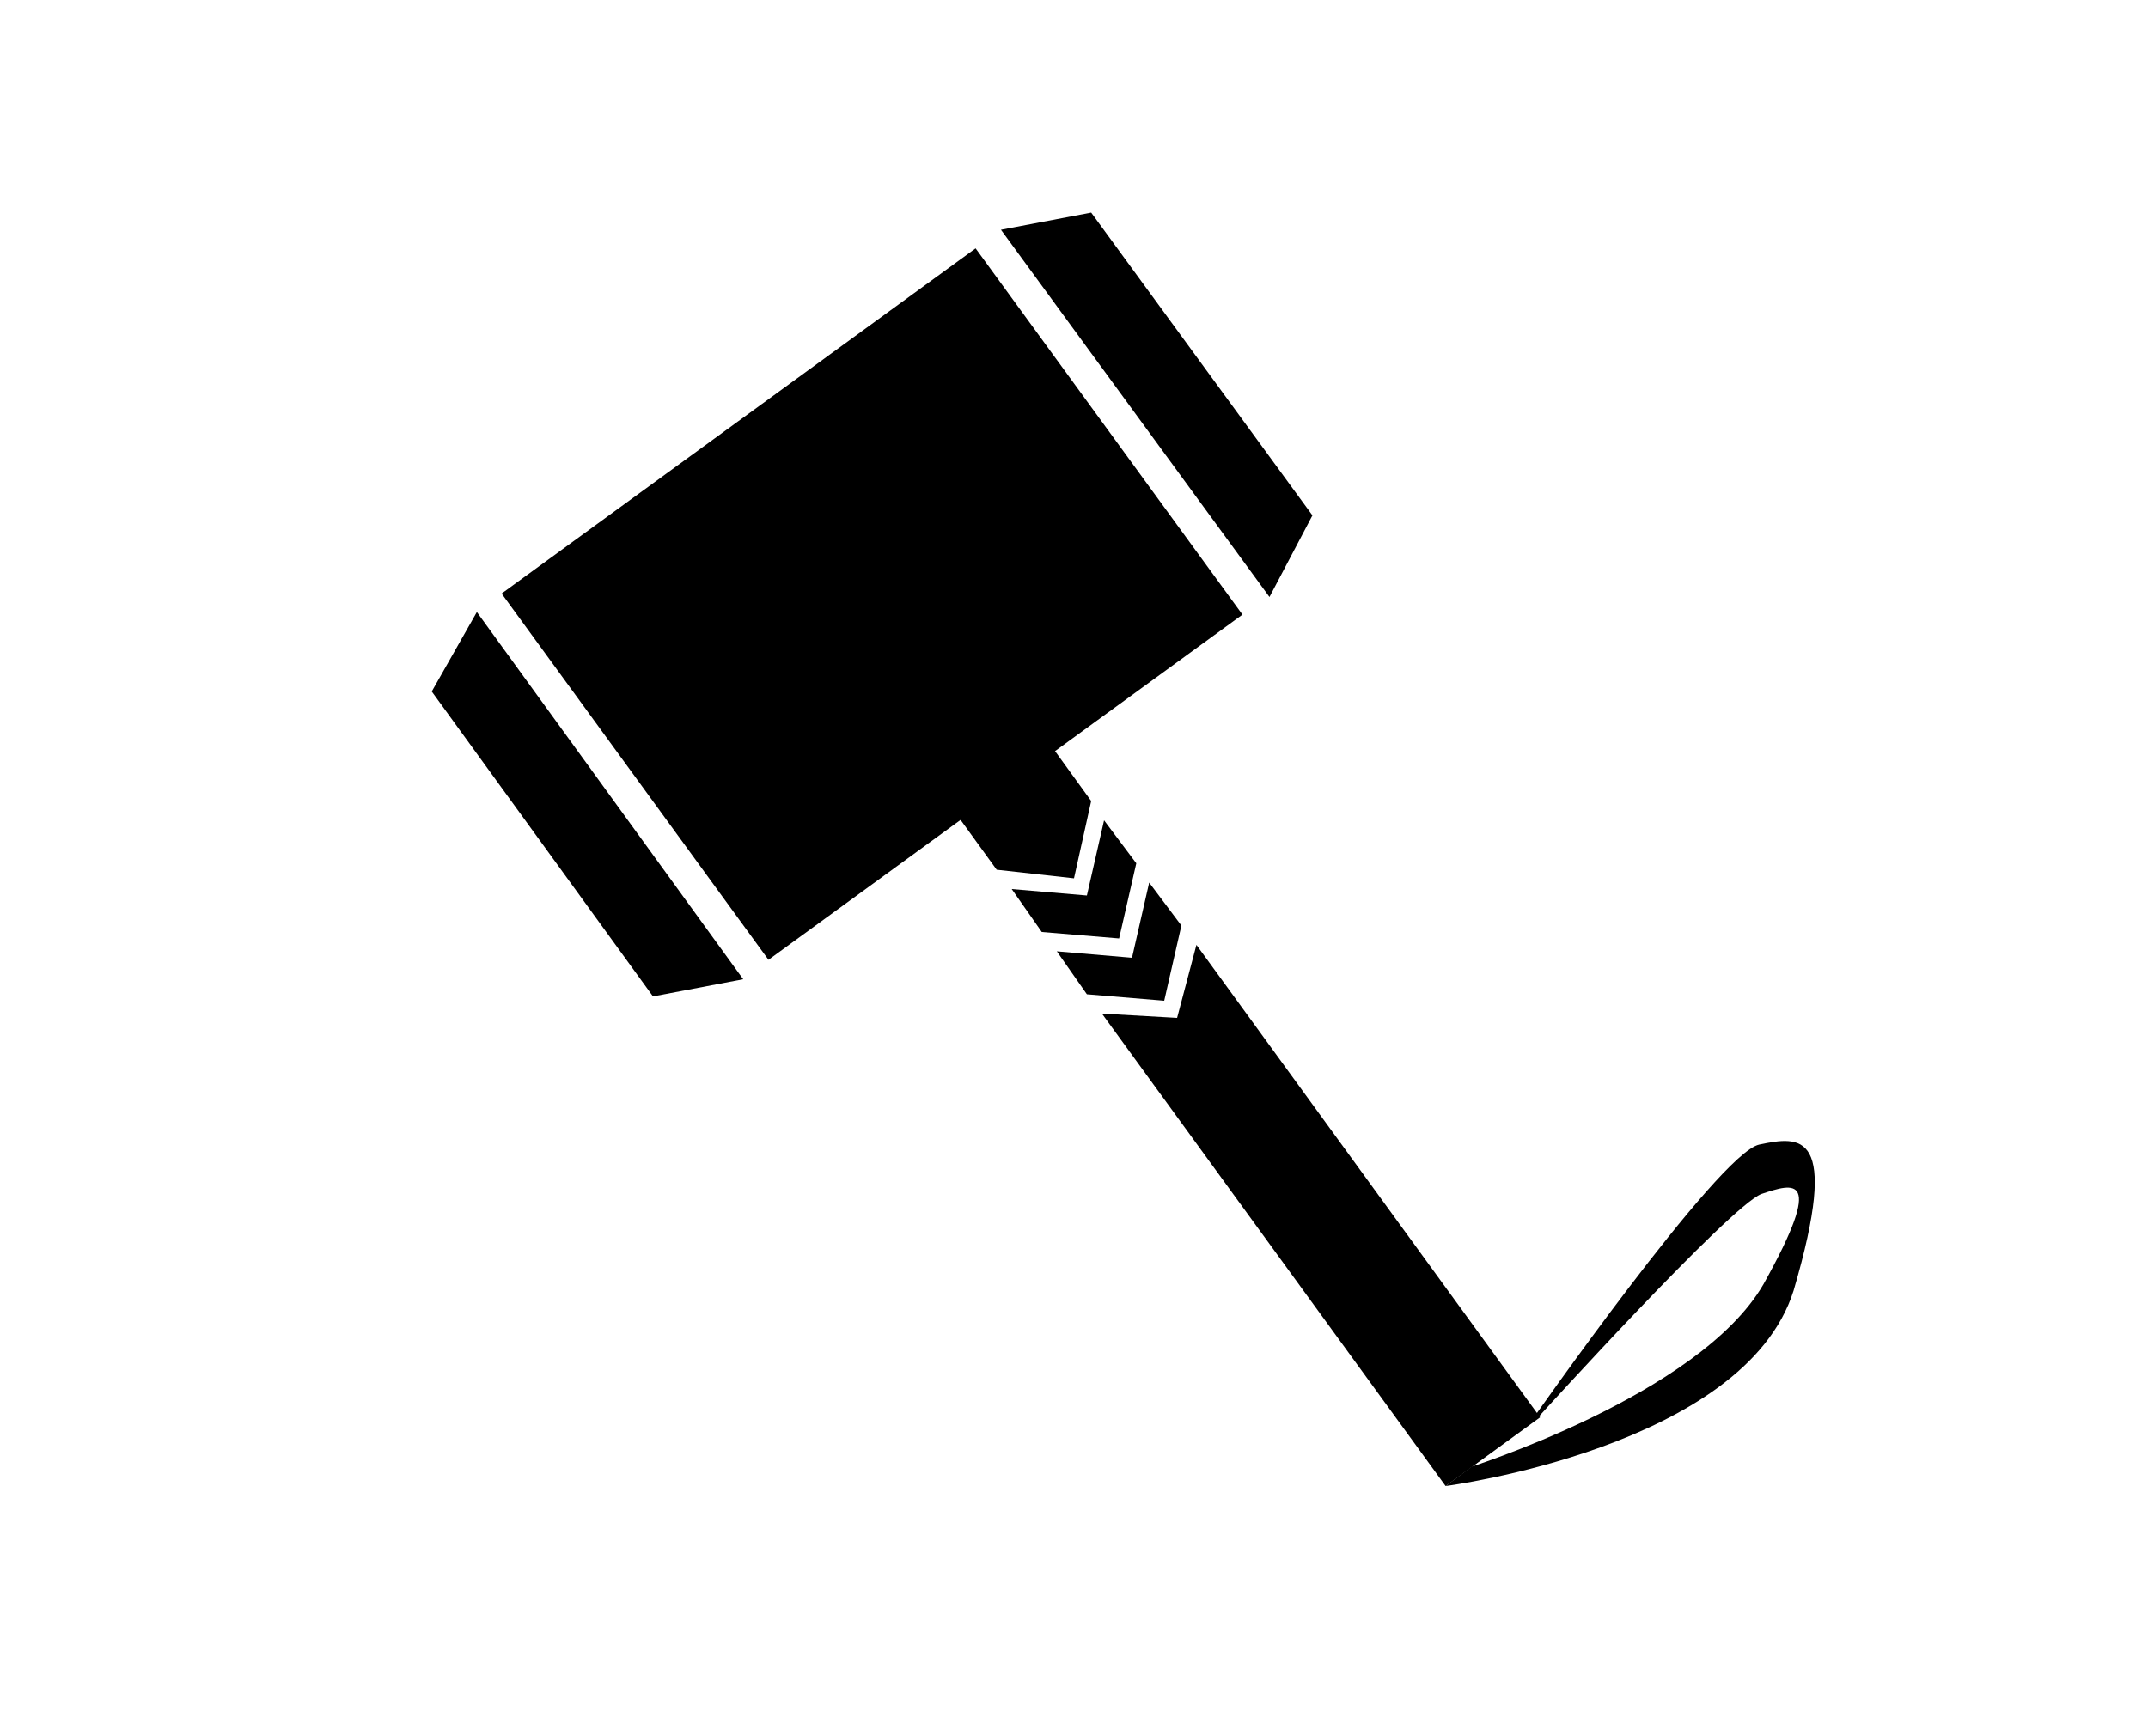
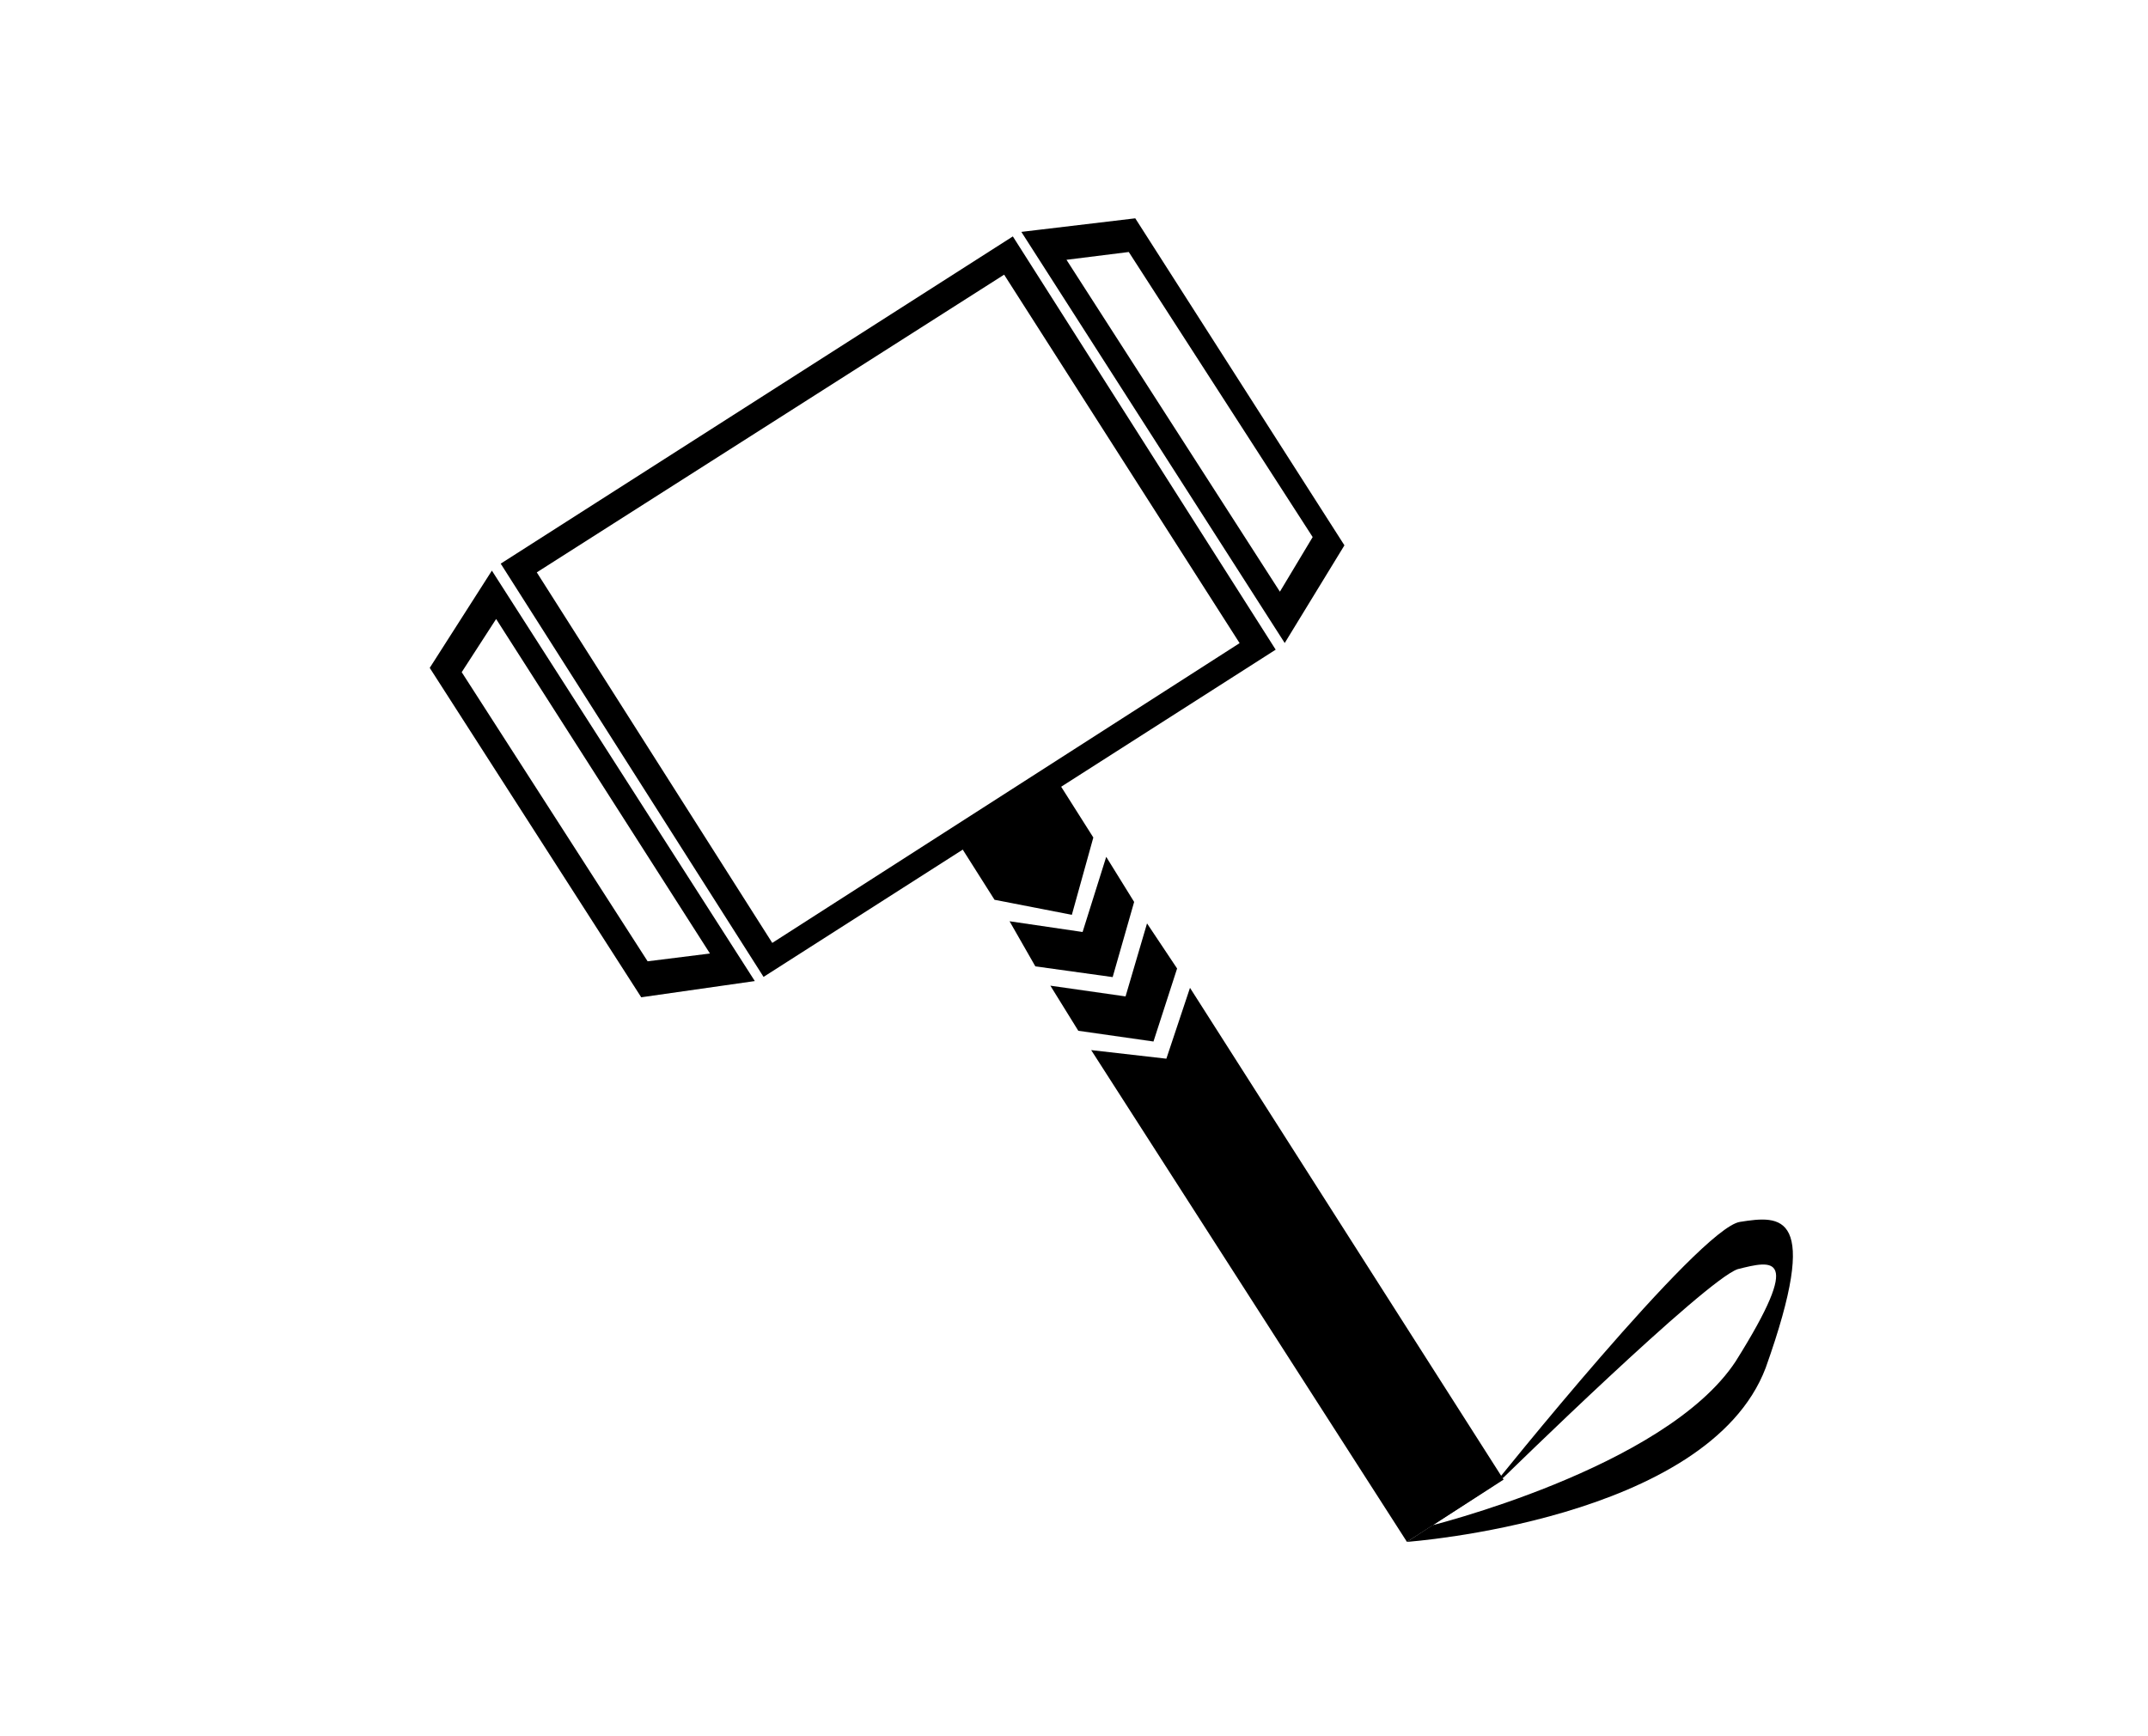
- <svg xmlns="http://www.w3.org/2000/svg" version="1.1" id="Ebene_1" x="0px" y="0px" viewBox="0 -5.2 100 80.8" style="enable-background:new 0 -5.2 100 80.8;" xml:space="preserve">
+ <svg xmlns="http://www.w3.org/2000/svg" version="1.1" id="Ebene_1" x="0px" y="0px" viewBox="0 10.2 100 80.8" style="enable-background:new 0 10.2 100 80.8;" xml:space="preserve">
  <style type="text/css">
	.st0{display:none;}
	.st1{display:inline;}
	.st2{fill:none;}
+ 	.st3{fill:none;stroke:#000000;stroke-miterlimit:10;}
</style>
  <g id="Ebene_5">
</g>
  <g id="Ebene_1_1_" class="st0">
    <g class="st1">
-       <path d="M75.7,47.5c0-0.3-0.2-0.6-0.5-0.7l-19.1-5v-8.4c0-0.4-0.3-0.7-0.7-0.7h-3c-0.4,0-0.7,0.3-0.7,0.7v7.1l-7.1-1.8    c-0.1,0-0.2,0-0.3,0c-5.7,1.1-10.3,4-12.7,7.9l-0.2,0.3c-0.1,0.1-0.1,0.3-0.1,0.4l0,0v22.9c0,0.4,0.3,0.7,0.7,0.7h43.1    c0.4,0,0.7-0.3,0.7-0.7L75.7,47.5L75.7,47.5z M53,34.2h1.6V44H53V34.2z M44.5,40.2l7.2,1.9v2.7c0,0.4,0.3,0.7,0.7,0.7h3    c0.4,0,0.7-0.3,0.7-0.7v-1.5l13.6,3.6H33.3C35.6,43.5,39.6,41.1,44.5,40.2z M74.3,69.8H32.7v-8.7c1.1,0.1,1.7,0.6,2.4,1.2    c0.9,0.7,1.9,1.5,4,1.5c2,0,3-0.8,4-1.5c0.8-0.7,1.6-1.2,3.1-1.2s2.3,0.5,3.1,1.2c0.9,0.7,1.9,1.5,4,1.5c2,0,3-0.8,4-1.5    c0.8-0.7,1.6-1.2,3.1-1.2s2.3,0.5,3.1,1.2c0.9,0.7,2,1.5,4,1.5s3-0.8,4-1.5c0.8-0.7,1.6-1.2,3.1-1.2C74.3,61,74.3,69.8,74.3,69.8z     M74.3,59.7c-2,0-3,0.8-4,1.5c-0.8,0.7-1.6,1.2-3.1,1.2s-2.3-0.5-3.1-1.2c-0.9-0.7-2-1.5-4-1.5s-3,0.8-4,1.5    c-0.8,0.7-1.6,1.2-3.1,1.2s-2.3-0.5-3.1-1.2c-0.9-0.7-1.9-1.5-4-1.5c-2,0-3,0.8-4,1.5c-0.8,0.7-1.6,1.2-3.1,1.2s-2.3-0.5-3.1-1.2    c-0.8-0.6-1.7-1.3-3.3-1.5v-4c1.1,0.1,1.7,0.6,2.4,1.2c0.9,0.7,1.9,1.5,4,1.5c2,0,3-0.8,4-1.5c0.8-0.7,1.6-1.2,3.1-1.2    s2.3,0.5,3.1,1.2c0.9,0.7,1.9,1.5,4,1.5c2,0,3-0.8,4-1.5c0.8-0.7,1.6-1.2,3.1-1.2s2.3,0.5,3.1,1.2c0.9,0.7,2,1.5,4,1.5    s3-0.8,4-1.5c0.8-0.7,1.6-1.2,3.1-1.2C74.3,55.7,74.3,59.7,74.3,59.7z M74.3,54.3c-2,0-3,0.8-4,1.5c-0.8,0.7-1.6,1.2-3.1,1.2    s-2.3-0.5-3.1-1.2c-0.9-0.7-2-1.5-4-1.5s-3,0.8-4,1.5C55.3,56.5,54.5,57,53,57s-2.3-0.5-3.1-1.2c-0.9-0.7-1.9-1.5-4-1.5    c-2,0-3,0.8-4,1.5c-0.8,0.7-1.6,1.2-3.1,1.2s-2.3-0.5-3.1-1.2c-0.8-0.6-1.7-1.3-3.3-1.5v-6.1h41.7L74.3,54.3L74.3,54.3z" />
-       <path d="M52.8,31.4c0.2,0.1,0.5,0.1,0.8,0.1c1.2,0,2.5-1,3.1-2.3c0.3-0.7,0.3-1.7,0.3-1.8c0-3.5-2.7-5.1-2.7-5.1    c-0.2-0.1-0.5-0.1-0.7,0s-0.3,0.3-0.3,0.6c0.1,2.3-0.6,3.5-0.9,3.8l0,0c-0.5,0.6-0.7,1-0.8,1.2c-0.4,0.9-0.3,1.6-0.1,2.1    C51.6,30.7,52.1,31.1,52.8,31.4z M52.7,28.5L52.7,28.5c0.1-0.1,0.2-0.3,0.6-0.8c0.4-0.5,1-1.5,1.2-3.2c0.5,0.6,1.1,1.6,1.1,3.1    c0,0.2-0.1,0.8-0.2,1.2c-0.5,1-1.6,1.6-2,1.4c-0.3-0.1-0.5-0.4-0.7-0.6C52.5,29.3,52.5,29,52.7,28.5z" />
+       <path d="M75.7,57.7c0-0.3-0.2-0.6-0.5-0.7l-19.1-5v-8.4c0-0.4-0.3-0.7-0.7-0.7h-3c-0.4,0-0.7,0.3-0.7,0.7v7.1l-7.1-1.8    c-0.1,0-0.2,0-0.3,0c-5.7,1.1-10.3,4-12.7,7.9l-0.2,0.3c-0.1,0.1-0.1,0.3-0.1,0.4l0,0v22.9c0,0.4,0.3,0.7,0.7,0.7h43.1    c0.4,0,0.7-0.3,0.7-0.7L75.7,57.7L75.7,57.7z M53,44.4h1.6v9.8H53V44.4z M44.5,50.4l7.2,1.9V55c0,0.4,0.3,0.7,0.7,0.7h3    c0.4,0,0.7-0.3,0.7-0.7v-1.5l13.6,3.6H33.3C35.6,53.7,39.6,51.3,44.5,50.4z M74.3,80H32.7v-8.7c1.1,0.1,1.7,0.6,2.4,1.2    c0.9,0.7,1.9,1.5,4,1.5c2,0,3-0.8,4-1.5c0.8-0.7,1.6-1.2,3.1-1.2s2.3,0.5,3.1,1.2c0.9,0.7,1.9,1.5,4,1.5c2,0,3-0.8,4-1.5    c0.8-0.7,1.6-1.2,3.1-1.2s2.3,0.5,3.1,1.2c0.9,0.7,2,1.5,4,1.5s3-0.8,4-1.5c0.8-0.7,1.6-1.2,3.1-1.2C74.3,71.2,74.3,80,74.3,80z     M74.3,69.9c-2,0-3,0.8-4,1.5c-0.8,0.7-1.6,1.2-3.1,1.2s-2.3-0.5-3.1-1.2c-0.9-0.7-2-1.5-4-1.5s-3,0.8-4,1.5    c-0.8,0.7-1.6,1.2-3.1,1.2s-2.3-0.5-3.1-1.2c-0.9-0.7-1.9-1.5-4-1.5c-2,0-3,0.8-4,1.5c-0.8,0.7-1.6,1.2-3.1,1.2s-2.3-0.5-3.1-1.2    c-0.8-0.6-1.7-1.3-3.3-1.5v-4c1.1,0.1,1.7,0.6,2.4,1.2c0.9,0.7,1.9,1.5,4,1.5c2,0,3-0.8,4-1.5c0.8-0.7,1.6-1.2,3.1-1.2    s2.3,0.5,3.1,1.2c0.9,0.7,1.9,1.5,4,1.5c2,0,3-0.8,4-1.5c0.8-0.7,1.6-1.2,3.1-1.2s2.3,0.5,3.1,1.2c0.9,0.7,2,1.5,4,1.5    s3-0.8,4-1.5c0.8-0.7,1.6-1.2,3.1-1.2C74.3,65.9,74.3,69.9,74.3,69.9z M74.3,64.5c-2,0-3,0.8-4,1.5c-0.8,0.7-1.6,1.2-3.1,1.2    s-2.3-0.5-3.1-1.2c-0.9-0.7-2-1.5-4-1.5s-3,0.8-4,1.5c-0.8,0.7-1.6,1.2-3.1,1.2s-2.3-0.5-3.1-1.2c-0.9-0.7-1.9-1.5-4-1.5    c-2,0-3,0.8-4,1.5c-0.8,0.7-1.6,1.2-3.1,1.2s-2.3-0.5-3.1-1.2c-0.8-0.6-1.7-1.3-3.3-1.5v-6.1h41.7L74.3,64.5L74.3,64.5z" />
+       <path d="M52.8,41.6c0.2,0.1,0.5,0.1,0.8,0.1c1.2,0,2.5-1,3.1-2.3c0.3-0.7,0.3-1.7,0.3-1.8c0-3.5-2.7-5.1-2.7-5.1    c-0.2-0.1-0.5-0.1-0.7,0c-0.2,0.1-0.3,0.3-0.3,0.6c0.1,2.3-0.6,3.5-0.9,3.8l0,0c-0.5,0.6-0.7,1-0.8,1.2c-0.4,0.9-0.3,1.6-0.1,2.1    C51.6,40.9,52.1,41.3,52.8,41.6z M52.7,38.7L52.7,38.7c0.1-0.1,0.2-0.3,0.6-0.8c0.4-0.5,1-1.5,1.2-3.2c0.5,0.6,1.1,1.6,1.1,3.1    c0,0.2-0.1,0.8-0.2,1.2c-0.5,1-1.6,1.6-2,1.4c-0.3-0.1-0.5-0.4-0.7-0.6C52.5,39.5,52.5,39.2,52.7,38.7z" />
    </g>
  </g>
  <g id="Ebene_2" class="st0">
-     <path id="XMLID_8_" class="st1" d="M43,50.3l-2.4-1.8l0,0v-4.4l0,0l-7.7-7.5l0,0H18.1v12l-2.4,1.8v9.5v0.5h0.5h1.9V68h22.4v-7.6   h1.9H43v-0.5v-2.6V50.3z M24.6,56.3c0.1,0.2,0.2,0.3,0.3,0.5c0.1,0.1,0.2,0.2,0.4,0.3c0.2,0.1,0.3,0.1,0.5,0.1c0.1,0,0.2,0,0.3,0   c0.1,0,0.2,0,0.2-0.1s0.1-0.1,0.2-0.1s0.1-0.1,0.2-0.1c0,0,0,0,0.1,0h0.1c0.1,0,0.1,0,0.1,0.1l0.4,0.4c-0.2,0.2-0.4,0.4-0.7,0.5   c-0.3,0.1-0.6,0.2-0.9,0.2s-0.6-0.1-0.9-0.2c-0.3-0.1-0.5-0.3-0.7-0.5s-0.3-0.4-0.4-0.7s-0.1-0.6-0.1-0.9c0-0.2,0-0.4,0.1-0.6   c0-0.2,0.1-0.4,0.2-0.5c0.1-0.2,0.2-0.3,0.3-0.5c0.1-0.1,0.3-0.2,0.4-0.3c0.2-0.1,0.3-0.2,0.5-0.2s0.4-0.1,0.6-0.1s0.3,0,0.5,0   c0.1,0,0.3,0.1,0.4,0.1c0.1,0.1,0.2,0.1,0.3,0.2c0.1,0.1,0.2,0.2,0.3,0.2L27,54.4c0,0,0,0.1-0.1,0.1h-0.1c0,0-0.1,0-0.1-0.1   s-0.1-0.1-0.2-0.1s-0.2-0.1-0.3-0.1c-0.1,0-0.2-0.1-0.4-0.1c-0.2,0-0.4,0-0.5,0.1c-0.2,0.1-0.3,0.2-0.4,0.3s-0.2,0.3-0.3,0.5   c-0.1,0.2-0.1,0.4-0.1,0.6C24.5,55.9,24.6,56.1,24.6,56.3z M29.8,56.4c-0.1-0.1-0.1-0.1-0.2-0.2c-0.1,0-0.2-0.1-0.3-0.1   C29.1,56,29,56,28.9,56s-0.2-0.1-0.4-0.1c-0.1-0.1-0.2-0.1-0.3-0.2c-0.1-0.1-0.2-0.2-0.2-0.3c-0.1-0.1-0.1-0.3-0.1-0.5   s0-0.3,0.1-0.5s0.2-0.3,0.3-0.4c0.1-0.1,0.3-0.2,0.5-0.3s0.4-0.1,0.6-0.1c0.3,0,0.5,0,0.7,0.1s0.4,0.2,0.6,0.3l-0.2,0.4l-0.1,0.1   h-0.1h-0.1c-0.1,0-0.1-0.1-0.2-0.1s-0.1-0.1-0.2-0.1s-0.2,0-0.3,0c-0.2,0-0.4,0-0.5,0.1s-0.2,0.2-0.2,0.4c0,0.1,0,0.2,0.1,0.2   c0.1,0.1,0.1,0.1,0.2,0.2c0.1,0,0.2,0.1,0.3,0.1c0.1,0,0.2,0.1,0.4,0.1s0.2,0.1,0.4,0.2c0.1,0.1,0.2,0.1,0.3,0.2   c0.1,0.1,0.2,0.2,0.2,0.3c0.1,0.1,0.1,0.3,0.1,0.5s0,0.4-0.1,0.6c-0.1,0.2-0.2,0.3-0.3,0.5c-0.1,0.1-0.3,0.2-0.5,0.3   s-0.4,0.1-0.7,0.1c-0.1,0-0.3,0-0.4,0S28.5,58,28.4,58c-0.1-0.1-0.3-0.1-0.4-0.2c-0.1-0.1-0.2-0.2-0.3-0.2l0.3-0.4l0.1-0.1h0.1   c0.1,0,0.1,0,0.2,0.1c0.1,0,0.1,0.1,0.2,0.1s0.2,0.1,0.3,0.1c0.1,0,0.2,0.1,0.4,0.1c0.2,0,0.4,0,0.5-0.1S30,57.2,30,57   C29.9,56.5,29.9,56.4,29.8,56.4z M33.6,57.9h-0.8L31,53.5h0.7c0.1,0,0.1,0,0.2,0.1l0.1,0.1l1,2.6c0,0.1,0.1,0.2,0.1,0.3   s0.1,0.2,0.1,0.4c0-0.1,0.1-0.2,0.1-0.4c0-0.1,0.1-0.2,0.1-0.3l1-2.6c0-0.1,0.1-0.1,0.1-0.1s0.1-0.1,0.2-0.1h0.7L33.6,57.9z    M31.8,37.7v7.5h7.7v5.1H19.2V37.7H31.8z M39.5,67H19.2v-6.5h20.3V67L39.5,67z" />
-     <path id="XMLID_16_" class="st1" d="M64.1,32.4v-4.2l0,0v-0.1l0,0c0,0,0,0,0-0.1l0,0c0,0,0,0,0-0.1l0,0c0,0,0,0-0.1-0.1l-6.4-6.4   l0,0l0,0c0,0,0,0-0.1,0l0,0c0,0,0,0-0.1,0l0,0c0,0,0,0-0.1,0l0,0h-0.1l0,0h-14c-0.3,0-0.5,0.2-0.5,0.5v10.7h-1.5v10.9h1.5v4.9   c0,0.3,0.2,0.5,0.5,0.5h20.4c0.3,0,0.5-0.2,0.5-0.5v-4.9h1.5V32.4H64.1z M57.7,22.9l4.7,4.8h-4.7V22.9z M63.1,47.7H43.7v-4.5h19.4   V47.7z M43.7,35.4H45l0.5,0.9c0.2,0.3,0.3,0.6,0.4,0.9l0,0c0.1-0.3,0.2-0.6,0.4-0.9l0.4-0.9H48l-1.5,2.5l1.5,2.6h-1.3l-0.5-0.9   c-0.2-0.4-0.3-0.6-0.5-0.9l0,0c-0.1,0.3-0.2,0.6-0.4,0.9l-0.3,1h-1.3l1.5-2.6L43.7,35.4z M49,40.6l0.3-5.2h1.6l0.5,1.7   c0.2,0.6,0.3,1.2,0.4,1.8l0,0c0.1-0.6,0.3-1.3,0.5-1.9l0.6-1.7h1.5l0.3,5.2h-1.1l-0.1-2c0-0.6,0-1.4,0-2.1l0,0   c-0.2,0.7-0.4,1.4-0.6,2l-0.6,2h-0.9l-0.6-2c-0.2-0.6-0.3-1.3-0.5-2l0,0c0,0.7-0.1,1.5-0.1,2.1l-0.1,2L49,40.6L49,40.6z M59.2,39.6   v1H56v-5.2h1.2v4.2H59.2z M63.1,32.4H43.7V22.2h13v6c0,0.3,0.2,0.5,0.5,0.5h5.9L63.1,32.4L63.1,32.4z" />
+     <path id="XMLID_8_" class="st1" d="M43,60.5l-2.4-1.8l0,0v-4.4l0,0l-7.7-7.5l0,0H18.1v12l-2.4,1.8v9.5v0.5h0.5h1.9v7.6h22.4v-7.6   h1.9H43v-0.5v-2.6V60.5z M24.6,66.5c0.1,0.2,0.2,0.3,0.3,0.5c0.1,0.1,0.2,0.2,0.4,0.3c0.2,0.1,0.3,0.1,0.5,0.1c0.1,0,0.2,0,0.3,0   c0.1,0,0.2,0,0.2-0.1s0.1-0.1,0.2-0.1s0.1-0.1,0.2-0.1c0,0,0,0,0.1,0h0.1c0.1,0,0.1,0,0.1,0.1l0.4,0.4c-0.2,0.2-0.4,0.4-0.7,0.5   c-0.3,0.1-0.6,0.2-0.9,0.2s-0.6-0.1-0.9-0.2c-0.3-0.1-0.5-0.3-0.7-0.5c-0.2-0.2-0.3-0.4-0.4-0.7c-0.1-0.3-0.1-0.6-0.1-0.9   c0-0.2,0-0.4,0.1-0.6c0-0.2,0.1-0.4,0.2-0.5c0.1-0.2,0.2-0.3,0.3-0.5c0.1-0.1,0.3-0.2,0.4-0.3c0.2-0.1,0.3-0.2,0.5-0.2   s0.4-0.1,0.6-0.1s0.3,0,0.5,0c0.1,0,0.3,0.1,0.4,0.1c0.1,0.1,0.2,0.1,0.3,0.2c0.1,0.1,0.2,0.2,0.3,0.2L27,64.6c0,0,0,0.1-0.1,0.1   h-0.1c0,0-0.1,0-0.1-0.1s-0.1-0.1-0.2-0.1s-0.2-0.1-0.3-0.1c-0.1,0-0.2-0.1-0.4-0.1c-0.2,0-0.4,0-0.5,0.1c-0.2,0.1-0.3,0.2-0.4,0.3   s-0.2,0.3-0.3,0.5c-0.1,0.2-0.1,0.4-0.1,0.6C24.5,66.1,24.6,66.3,24.6,66.5z M29.8,66.6c-0.1-0.1-0.1-0.1-0.2-0.2   c-0.1,0-0.2-0.1-0.3-0.1c-0.2-0.1-0.3-0.1-0.4-0.1s-0.2-0.1-0.4-0.1c-0.1-0.1-0.2-0.1-0.3-0.2c-0.1-0.1-0.2-0.2-0.2-0.3   c-0.1-0.1-0.1-0.3-0.1-0.5c0-0.2,0-0.3,0.1-0.5c0.1-0.2,0.2-0.3,0.3-0.4c0.1-0.1,0.3-0.2,0.5-0.3s0.4-0.1,0.6-0.1   c0.3,0,0.5,0,0.7,0.1s0.4,0.2,0.6,0.3l-0.2,0.4l-0.1,0.1h-0.1h-0.1c-0.1,0-0.1-0.1-0.2-0.1s-0.1-0.1-0.2-0.1s-0.2,0-0.3,0   c-0.2,0-0.4,0-0.5,0.1s-0.2,0.2-0.2,0.4c0,0.1,0,0.2,0.1,0.2c0.1,0.1,0.1,0.1,0.2,0.2c0.1,0,0.2,0.1,0.3,0.1c0.1,0,0.2,0.1,0.4,0.1   s0.2,0.1,0.4,0.2c0.1,0.1,0.2,0.1,0.3,0.2c0.1,0.1,0.2,0.2,0.2,0.3c0.1,0.1,0.1,0.3,0.1,0.5c0,0.2,0,0.4-0.1,0.6s-0.2,0.3-0.3,0.5   c-0.1,0.1-0.3,0.2-0.5,0.3s-0.4,0.1-0.7,0.1c-0.1,0-0.3,0-0.4,0s-0.3-0.1-0.4-0.1c-0.1-0.1-0.3-0.1-0.4-0.2s-0.2-0.2-0.3-0.2   l0.3-0.4l0.1-0.1h0.1c0.1,0,0.1,0,0.2,0.1c0.1,0,0.1,0.1,0.2,0.1s0.2,0.1,0.3,0.1c0.1,0,0.2,0.1,0.4,0.1c0.2,0,0.4,0,0.5-0.1   s0.2-0.2,0.2-0.4C29.9,66.7,29.9,66.6,29.8,66.6z M33.6,68.1h-0.8L31,63.7h0.7c0.1,0,0.1,0,0.2,0.1l0.1,0.1l1,2.6   c0,0.1,0.1,0.2,0.1,0.3s0.1,0.2,0.1,0.4c0-0.1,0.1-0.2,0.1-0.4c0-0.1,0.1-0.2,0.1-0.3l1-2.6c0-0.1,0.1-0.1,0.1-0.1s0.1-0.1,0.2-0.1   h0.7L33.6,68.1z M31.8,47.9v7.5h7.7v5.1H19.2V47.9H31.8z M39.5,77.2H19.2v-6.5h20.3V77.2L39.5,77.2z" />
+     <path id="XMLID_16_" class="st1" d="M64.1,42.6v-4.2l0,0v-0.1l0,0c0,0,0,0,0-0.1l0,0c0,0,0,0,0-0.1l0,0c0,0,0,0-0.1-0.1l-6.4-6.4   l0,0l0,0c0,0,0,0-0.1,0l0,0c0,0,0,0-0.1,0l0,0c0,0,0,0-0.1,0l0,0h-0.1l0,0h-14c-0.3,0-0.5,0.2-0.5,0.5v10.7h-1.5v10.9h1.5v4.9   c0,0.3,0.2,0.5,0.5,0.5h20.4c0.3,0,0.5-0.2,0.5-0.5v-4.9h1.5V42.6H64.1z M57.7,33.1l4.7,4.8h-4.7V33.1z M63.1,57.9H43.7v-4.5h19.4   V57.9z M43.7,45.6H45l0.5,0.9c0.2,0.3,0.3,0.6,0.4,0.9l0,0c0.1-0.3,0.2-0.6,0.4-0.9l0.4-0.9H48l-1.5,2.5l1.5,2.6h-1.3l-0.5-0.9   c-0.2-0.4-0.3-0.6-0.5-0.9l0,0c-0.1,0.3-0.2,0.6-0.4,0.9l-0.3,1h-1.3l1.5-2.6L43.7,45.6z M49,50.8l0.3-5.2h1.6l0.5,1.7   c0.2,0.6,0.3,1.2,0.4,1.8l0,0c0.1-0.6,0.3-1.3,0.5-1.9l0.6-1.7h1.5l0.3,5.2h-1.1l-0.1-2c0-0.6,0-1.4,0-2.1l0,0   c-0.2,0.7-0.4,1.4-0.6,2l-0.6,2h-0.9l-0.6-2c-0.2-0.6-0.3-1.3-0.5-2l0,0c0,0.7-0.1,1.5-0.1,2.1l-0.1,2L49,50.8L49,50.8z M59.2,49.8   v1H56v-5.2h1.2v4.2H59.2z M63.1,42.6H43.7V32.4h13v6c0,0.3,0.2,0.5,0.5,0.5h5.9L63.1,42.6L63.1,42.6z" />
    <g id="XMLID_47_" class="st1">
-       <path id="XMLID_59_" d="M62.4,52.3c-8.4,0-15.4,2-15.5,5.1c0,0.1,0,19.1,0,24.3c0,0.8,0,1.2,0,1.2c0,2.8,7.4,4.8,15.5,4.8    s15.5-1.9,15.5-4.8s0-25.4,0-25.5C78,54.4,70.8,52.3,62.4,52.3z M62.4,61.4c-8.6,0-14.5-2.2-14.5-4.1c0-2,5.8-4.1,14.5-4.1    s14.5,2.2,14.5,4.1C76.9,59.3,71,61.4,62.4,61.4z M76.9,82.8c-0.5,2-6.2,3.8-14.5,3.8s-14-2-14.5-3.8l0,0v-7.6    c0.7,0.8,2.1,1.6,3.9,2.2c2.7,0.8,6.4,1.3,10.5,1.3c6.9,0,12.7-1.4,14.5-3.4L76.9,82.8L76.9,82.8z M76.9,74.2    c-0.6,2-6.2,3.8-14.5,3.8c-4.1,0-7.6-0.5-10.1-1.2c-2.5-0.8-4.1-1.7-4.3-2.6v-6.9c1.4,1.7,5.4,2.9,10.7,3.4    c1.2,0.1,2.4,0.1,3.8,0.1c6.9,0,12.7-1.4,14.5-3.4L76.9,74.2L76.9,74.2z M76.9,66.1c-0.6,2-6.2,3.8-14.5,3.8c-1,0-2,0-2.9-0.1    C52.8,69.4,48.4,67.6,48,66v-7.3c1.7,1.8,7.5,3.5,14.5,3.5c3.7,0,7-0.4,9.6-1c2.3-0.6,4-1.4,4.9-2.3L76.9,66.1L76.9,66.1z" />
-       <path id="XMLID_56_" d="M71.5,64.5c0,0.9,0.8,1.7,1.7,1.7s1.7-0.8,1.7-1.7c0-0.9-0.8-1.7-1.7-1.7S71.5,63.6,71.5,64.5z M74.1,64.5    c0,0.6-0.5,0.9-0.9,0.9c-0.6,0-0.9-0.5-0.9-0.9s0.5-0.9,0.9-0.9C73.8,63.6,74.1,63.9,74.1,64.5z" />
-       <path id="XMLID_53_" d="M73.2,74.7c0.9,0,1.7-0.8,1.7-1.7c0-0.9-0.8-1.7-1.7-1.7s-1.7,0.8-1.7,1.7C71.5,74,72.3,74.7,73.2,74.7z     M73.2,72.1c0.6,0,0.9,0.5,0.9,0.9c0,0.6-0.5,0.9-0.9,0.9c-0.6,0-0.9-0.5-0.9-0.9C72.3,72.5,72.6,72.1,73.2,72.1z" />
-       <path id="XMLID_50_" d="M73.2,83.2c0.9,0,1.7-0.8,1.7-1.7c0-0.9-0.8-1.7-1.7-1.7s-1.7,0.8-1.7,1.7C71.5,82.4,72.3,83.2,73.2,83.2z     M73.2,80.5c0.6,0,0.9,0.5,0.9,0.9c0,0.6-0.5,0.9-0.9,0.9c-0.6,0-0.9-0.5-0.9-0.9C72.3,80.9,72.6,80.5,73.2,80.5z" />
+       <path id="XMLID_59_" d="M62.4,62.5c-8.4,0-15.4,2-15.5,5.1c0,0.1,0,19.1,0,24.3c0,0.8,0,1.2,0,1.2c0,2.8,7.4,4.8,15.5,4.8    s15.5-1.9,15.5-4.8s0-25.4,0-25.5C78,64.6,70.8,62.5,62.4,62.5z M62.4,71.6c-8.6,0-14.5-2.2-14.5-4.1c0-2,5.8-4.1,14.5-4.1    s14.5,2.2,14.5,4.1C76.9,69.5,71,71.6,62.4,71.6z M76.9,93c-0.5,2-6.2,3.8-14.5,3.8s-14-2-14.5-3.8l0,0v-7.6    c0.7,0.8,2.1,1.6,3.9,2.2c2.7,0.8,6.4,1.3,10.5,1.3c6.9,0,12.7-1.4,14.5-3.4L76.9,93L76.9,93z M76.9,84.4c-0.6,2-6.2,3.8-14.5,3.8    c-4.1,0-7.6-0.5-10.1-1.2c-2.5-0.8-4.1-1.7-4.3-2.6v-6.9c1.4,1.7,5.4,2.9,10.7,3.4c1.2,0.1,2.4,0.1,3.8,0.1    c6.9,0,12.7-1.4,14.5-3.4L76.9,84.4L76.9,84.4z M76.9,76.3c-0.6,2-6.2,3.8-14.5,3.8c-1,0-2,0-2.9-0.1c-6.7-0.4-11.1-2.2-11.5-3.8    v-7.3c1.7,1.8,7.5,3.5,14.5,3.5c3.7,0,7-0.4,9.6-1c2.3-0.6,4-1.4,4.9-2.3L76.9,76.3L76.9,76.3z" />
+       <path id="XMLID_56_" d="M71.5,74.7c0,0.9,0.8,1.7,1.7,1.7s1.7-0.8,1.7-1.7c0-0.9-0.8-1.7-1.7-1.7S71.5,73.8,71.5,74.7z M74.1,74.7    c0,0.6-0.5,0.9-0.9,0.9c-0.6,0-0.9-0.5-0.9-0.9s0.5-0.9,0.9-0.9C73.8,73.8,74.1,74.1,74.1,74.7z" />
+       <path id="XMLID_53_" d="M73.2,84.9c0.9,0,1.7-0.8,1.7-1.7c0-0.9-0.8-1.7-1.7-1.7s-1.7,0.8-1.7,1.7C71.5,84.2,72.3,84.9,73.2,84.9z     M73.2,82.3c0.6,0,0.9,0.5,0.9,0.9c0,0.6-0.5,0.9-0.9,0.9c-0.6,0-0.9-0.5-0.9-0.9C72.3,82.7,72.6,82.3,73.2,82.3z" />
+       <path id="XMLID_50_" d="M73.2,93.4c0.9,0,1.7-0.8,1.7-1.7c0-0.9-0.8-1.7-1.7-1.7s-1.7,0.8-1.7,1.7C71.5,92.6,72.3,93.4,73.2,93.4z     M73.2,90.7c0.6,0,0.9,0.5,0.9,0.9c0,0.6-0.5,0.9-0.9,0.9c-0.6,0-0.9-0.5-0.9-0.9C72.3,91.1,72.6,90.7,73.2,90.7z" />
    </g>
  </g>
  <g id="Ebene_3" class="st0">
    <g id="XMLID_57_" class="st1">
-       <path id="XMLID_58_" d="M60.5,62.6c2,0.2,3.7,0.6,3.7,0.6c-3.9-2.2-3.8-10-3.8-10c0.7-15.1-9.3-14.3-9.3-14.3l0,0l0,0    c0,0-10-0.8-9.3,14.3c0,0,0.1,7.8-3.8,10c0,0,1.1-0.1,2.5-0.1c-4,1.8-6.8,5.8-6.8,10.5c0,6.4,5.2,5.2,11.5,5.2H57    c6.4,0,11.5,1.1,11.5-5.2C68.6,68.4,65.2,64.1,60.5,62.6z M53.8,65.6L51.1,70l-2.7-4.3c-1.9-0.4-3.4-1.3-4-2.5    c1.6,0.1,2.9,0.4,3.2,1l-1.5-3.3c1.4,1.4,3.1,2.2,4.9,2.2c1.8,0,3.5-0.8,4.8-2.1l-1,2.1c0.3-0.6,1.6-0.7,3.1-0.7    C57.8,63.9,56.1,65.1,53.8,65.6z M58.8,51.7c-0.2,2-0.7,3.8-1.4,5.4c-1.4,2.8-3.7,4.6-6.2,4.6c-3.9,0-7.1-4.2-7.6-9.7    c0,0,3.1-0.5,4.9-1.2c0,0,3.3-1.1,7.4-4c0,0,0,0,0.1,0c0,0,0.1,0.1,0.2,0.3c0.4,0.6,1.1,2.4-0.3,3.2l2.6,0.3l0,0l0.5,0.1    C58.8,51,58.8,51.4,58.8,51.7z" />
+       <path id="XMLID_58_" d="M60.5,72.8c2,0.2,3.7,0.6,3.7,0.6c-3.9-2.2-3.8-10-3.8-10c0.7-15.1-9.3-14.3-9.3-14.3l0,0l0,0    c0,0-10-0.8-9.3,14.3c0,0,0.1,7.8-3.8,10c0,0,1.1-0.1,2.5-0.1c-4,1.8-6.8,5.8-6.8,10.5c0,6.4,5.2,5.2,11.5,5.2H57    c6.4,0,11.5,1.1,11.5-5.2C68.6,78.6,65.2,74.3,60.5,72.8z M53.8,75.8l-2.7,4.4l-2.7-4.3c-1.9-0.4-3.4-1.3-4-2.5    c1.6,0.1,2.9,0.4,3.2,1l-1.5-3.3c1.4,1.4,3.1,2.2,4.9,2.2c1.8,0,3.5-0.8,4.8-2.1l-1,2.1c0.3-0.6,1.6-0.7,3.1-0.7    C57.8,74.1,56.1,75.3,53.8,75.8z M58.8,61.9c-0.2,2-0.7,3.8-1.4,5.4c-1.4,2.8-3.7,4.6-6.2,4.6c-3.9,0-7.1-4.2-7.6-9.7    c0,0,3.1-0.5,4.9-1.2c0,0,3.3-1.1,7.4-4c0,0,0,0,0.1,0c0,0,0.1,0.1,0.2,0.3c0.4,0.6,1.1,2.4-0.3,3.2l2.6,0.3l0,0l0.5,0.1    C58.8,61.2,58.8,61.6,58.8,61.9z" />
    </g>
    <g id="XMLID_18_" class="st1">
-       <path id="XMLID_19_" d="M85.1,61.8c1.5,0.2,2.9,0.4,2.9,0.4c-3.1-1.7-3-7.8-3-7.8c0.5-11.7-7.2-11.1-7.2-11.1l0,0l0,0    c0,0-7.7-0.6-7.2,11.1c0,0,0.1,6.1-3,7.8c0,0,0.8-0.1,1.9-0.1c-3.1,1.4-5.3,4.5-5.3,8.2c0,5,4,4.1,9,4.1h9.2c5,0,9,0.9,9-4.1    C91.3,66.3,88.7,62.9,85.1,61.8z M79.8,64.1l-2.1,3.4l-2.1-3.4c-1.5-0.3-2.7-1-3.1-1.9c1.2,0.1,2.2,0.3,2.5,0.8l-1.1-2.6    c1.1,1.1,2.4,1.7,3.8,1.7s2.7-0.6,3.8-1.7l-0.8,1.7c0.3-0.4,1.3-0.6,2.5-0.5C83,62.8,81.7,63.7,79.8,64.1z M83.7,53.3    c-0.1,1.6-0.5,3-1.1,4.2c-1.1,2.2-2.9,3.6-4.8,3.6c-3,0-5.5-3.3-5.9-7.6c0,0,2.4-0.4,3.8-1c0,0,2.6-0.9,5.8-3.1l0,0    c0,0,0.1,0.1,0.1,0.2c0.3,0.5,0.9,1.9-0.2,2.5l2,0.3l0,0l0.4,0.1C83.8,52.7,83.8,53,83.7,53.3z" />
+       <path id="XMLID_19_" d="M85.1,72c1.5,0.2,2.9,0.4,2.9,0.4c-3.1-1.7-3-7.8-3-7.8c0.5-11.7-7.2-11.1-7.2-11.1l0,0l0,0    c0,0-7.7-0.6-7.2,11.1c0,0,0.1,6.1-3,7.8c0,0,0.8-0.1,1.9-0.1c-3.1,1.4-5.3,4.5-5.3,8.2c0,5,4,4.1,9,4.1h9.2c5,0,9,0.9,9-4.1    C91.3,76.5,88.7,73.1,85.1,72z M79.8,74.3l-2.1,3.4l-2.1-3.4c-1.5-0.3-2.7-1-3.1-1.9c1.2,0.1,2.2,0.3,2.5,0.8l-1.1-2.6    c1.1,1.1,2.4,1.7,3.8,1.7s2.7-0.6,3.8-1.7l-0.8,1.7c0.3-0.4,1.3-0.6,2.5-0.5C83,73,81.7,73.9,79.8,74.3z M83.7,63.5    c-0.1,1.6-0.5,3-1.1,4.2c-1.1,2.2-2.9,3.6-4.8,3.6c-3,0-5.5-3.3-5.9-7.6c0,0,2.4-0.4,3.8-1c0,0,2.6-0.9,5.8-3.1l0,0    c0,0,0.1,0.1,0.1,0.2c0.3,0.5,0.9,1.9-0.2,2.5l2,0.3l0,0l0.4,0.1C83.8,62.9,83.8,63.2,83.7,63.5z" />
    </g>
    <g id="XMLID_23_" class="st1">
-       <path id="XMLID_28_" class="st2" d="M22.8,59.9c-3.1,0-5.7-3.4-6.1-7.8c0.3,0.1,0.6,0.2,1,0.5c0,0-0.7-4.1,0.8-4.7c0,0,2,1,4.4,1    c2.3-0.1,4.4-1,4.4-1c1.5,0.6,0.8,4.7,0.8,4.7c0.4-0.3,0.7-0.4,1-0.5C28.5,56.5,25.9,59.9,22.8,59.9z" />
-       <path id="XMLID_25_" d="M29.8,51.2c0-0.2,0-0.3,0-0.5c0-0.4,0-0.8-0.1-1.1c-0.5-3.6-3.4-6.3-7-6.3s-6.5,2.7-7,6.3    c-0.1,0.4-0.1,0.7-0.1,1.1c0,0.2,0,0.3,0,0.5s0,0.4,0.1,0.7c0,0.1,0,0.1,0,0.2c0.4,5,3.4,8.9,7,8.9s6.5-3.9,7-8.9    c0-0.1,0-0.1,0-0.2C29.8,51.7,29.8,51.4,29.8,51.2z M27.9,52.6c0.4-0.3,0.7-0.4,1-0.5c-0.4,4.4-3,7.8-6.1,7.8s-5.7-3.4-6.1-7.8    c0.3,0.1,0.6,0.2,1,0.5c0,0-0.7-4.1,0.8-4.7c0,0,2,1,4.4,1c2.3-0.1,4.4-1,4.4-1C28.6,48.5,27.9,52.6,27.9,52.6z" />
-       <path id="XMLID_24_" d="M16.7,60.1L16.7,60.1c0.2,0,0.3,0,0.4-0.1l0,0v0.1c0,0.2,0.1,0.4,0.2,0.6c0.7,1.7,2.9,5,4.2,6.9l0.3-3.9    c-0.4-0.2-0.7-0.5-0.9-0.9c-0.2-0.3-0.2-0.6-0.2-0.9c0,0,1,0.4,2,0.4c0.1,0,0.1,0,0.2,0s0.1,0,0.2,0c1,0,2-0.4,2-0.4    c0,0.3-0.1,0.6-0.2,0.9c-0.2,0.4-0.5,0.7-0.9,0.9l0.3,3.9c1.3-1.9,3.5-5.1,4.2-6.9c0.1-0.2,0.2-0.4,0.2-0.6V60l0,0    c0.1,0,0.3,0,0.4,0l0,0c4.5,0.6,8,4.5,8,9.2c0,5.2-4.2,5.1-9.3,5.1H23h-5c-5.2,0-9.3,0-9.3-5.1C8.7,64.6,12.1,60.7,16.7,60.1z" />
+       <path id="XMLID_28_" class="st2" d="M22.8,70.1c-3.1,0-5.7-3.4-6.1-7.8c0.3,0.1,0.6,0.2,1,0.5c0,0-0.7-4.1,0.8-4.7c0,0,2,1,4.4,1    c2.3-0.1,4.4-1,4.4-1c1.5,0.6,0.8,4.7,0.8,4.7c0.4-0.3,0.7-0.4,1-0.5C28.5,66.7,25.9,70.1,22.8,70.1z" />
+       <path id="XMLID_25_" d="M29.8,61.4c0-0.2,0-0.3,0-0.5c0-0.4,0-0.8-0.1-1.1c-0.5-3.6-3.4-6.3-7-6.3s-6.5,2.7-7,6.3    c-0.1,0.4-0.1,0.7-0.1,1.1c0,0.2,0,0.3,0,0.5s0,0.4,0.1,0.7c0,0.1,0,0.1,0,0.2c0.4,5,3.4,8.9,7,8.9s6.5-3.9,7-8.9    c0-0.1,0-0.1,0-0.2C29.8,61.9,29.8,61.6,29.8,61.4z M27.9,62.8c0.4-0.3,0.7-0.4,1-0.5c-0.4,4.4-3,7.8-6.1,7.8s-5.7-3.4-6.1-7.8    c0.3,0.1,0.6,0.2,1,0.5c0,0-0.7-4.1,0.8-4.7c0,0,2,1,4.4,1c2.3-0.1,4.4-1,4.4-1C28.6,58.7,27.9,62.8,27.9,62.8z" />
+       <path id="XMLID_24_" d="M16.7,70.3L16.7,70.3c0.2,0,0.3,0,0.4-0.1l0,0v0.1c0,0.2,0.1,0.4,0.2,0.6c0.7,1.7,2.9,5,4.2,6.9l0.3-3.9    c-0.4-0.2-0.7-0.5-0.9-0.9c-0.2-0.3-0.2-0.6-0.2-0.9c0,0,1,0.4,2,0.4c0.1,0,0.1,0,0.2,0s0.1,0,0.2,0c1,0,2-0.4,2-0.4    c0,0.3-0.1,0.6-0.2,0.9c-0.2,0.4-0.5,0.7-0.9,0.9l0.3,3.9c1.3-1.9,3.5-5.1,4.2-6.9c0.1-0.2,0.2-0.4,0.2-0.6v-0.1l0,0    c0.1,0,0.3,0,0.4,0l0,0c4.5,0.6,8,4.5,8,9.2c0,5.2-4.2,5.1-9.3,5.1H23h-5c-5.2,0-9.3,0-9.3-5.1C8.7,74.8,12.1,70.9,16.7,70.3z" />
    </g>
  </g>
-   <rect x="27" y="12.4" transform="matrix(-0.8083 0.5888 -0.5888 -0.8083 86.968 17.5457)" width="27.3" height="21.1" />
+   <g>
+     <polygon class="st3" points="58.7,40.3 35.7,55 24,36.6 47,21.9  " />
+     <g>
+       <g>
+         <g>
+           <polygon class="st3" points="34.3,55.5 30.1,56.1 30.1,56.1 30.1,56.1 20.6,41.3 22.9,37.7     " />
+         </g>
+       </g>
+     </g>
+     <g>
+       <g>
+         <g>
+           <polygon class="st3" points="59.8,39.2 62,35.6 62,35.6 52.6,20.9 48.4,21.4     " />
+         </g>
+       </g>
+     </g>
+     <path d="M81,67.1c-1.9,0.3-11.5,12.3-11.5,12.3L65.5,82c0,0,14-1,16.7-8.1C84.8,66.6,82.9,66.8,81,67.1z M80.8,73.6   c-3.3,5-14.4,7.7-14.4,7.7l3.6-2.3c0,0,9.4-9.2,10.9-9.7C82.5,68.9,84,68.5,80.8,73.6z" />
+     <polygon points="44.4,49.1 49,46.2 50.9,49.2 49.9,52.8 46.3,52.1  " />
+     <polygon points="47,53.1 50.4,53.6 51.5,50.1 52.8,52.2 51.8,55.7 48.2,55.2  " />
+     <polygon points="48.9,56.1 52.4,56.6 53.4,53.2 54.8,55.3 53.7,58.7 50.2,58.2  " />
+     <polygon points="50.8,59.1 54.3,59.5 55.4,56.2 70,79.1 65.5,82  " />
+   </g>
+   <polygon class="st3" points="58.4,40.3 35.8,54.8 24.3,36.7 46.9,22.3 " />
  <g>
    <g>
      <g>
-         <polygon points="34.6,40.4 30.4,41.2 30.4,41.2 30.4,41.2 20.1,27 22.2,23.3    " />
+         <polygon class="st3" points="59.6,38.7 61.7,35.2 61.7,35.2 52.8,21.4 48.8,21.9    " />
      </g>
    </g>
  </g>
  <g>
    <g>
      <g>
-         <polygon points="59.1,22.6 61.1,18.8 61.1,18.8 50.8,4.7 46.6,5.5    " />
+         <polygon class="st3" points="33.9,55 29.9,55.5 29.9,55.5 29.9,55.5 20.9,41.5 23.1,38.1    " />
      </g>
    </g>
  </g>
-   <path d="M81.9,48.1C80,48.5,71.2,61.1,71.2,61.1l-3.9,2.9c0,0,13.9-1.8,16.2-9.1C85.7,47.4,83.8,47.7,81.9,48.1z M82.1,54.6  c-3,5.2-13.9,8.6-13.9,8.6l3.5-2.5c0,0,8.8-9.7,10.3-10.3C83.5,49.9,85,49.4,82.1,54.6z" />
-   <polygon points="44.3,32.4 48.7,29.2 50.8,32.1 50,35.7 46.4,35.3 " />
-   <polygon points="47.1,36.2 50.6,36.5 51.4,33 52.9,35 52.1,38.5 48.5,38.2 " />
-   <polygon points="49.2,39.1 52.7,39.4 53.5,35.9 55,37.9 54.2,41.4 50.6,41.1 " />
-   <polygon points="51.3,42 54.8,42.2 55.7,38.8 71.7,60.8 67.3,64 " />
</svg>
